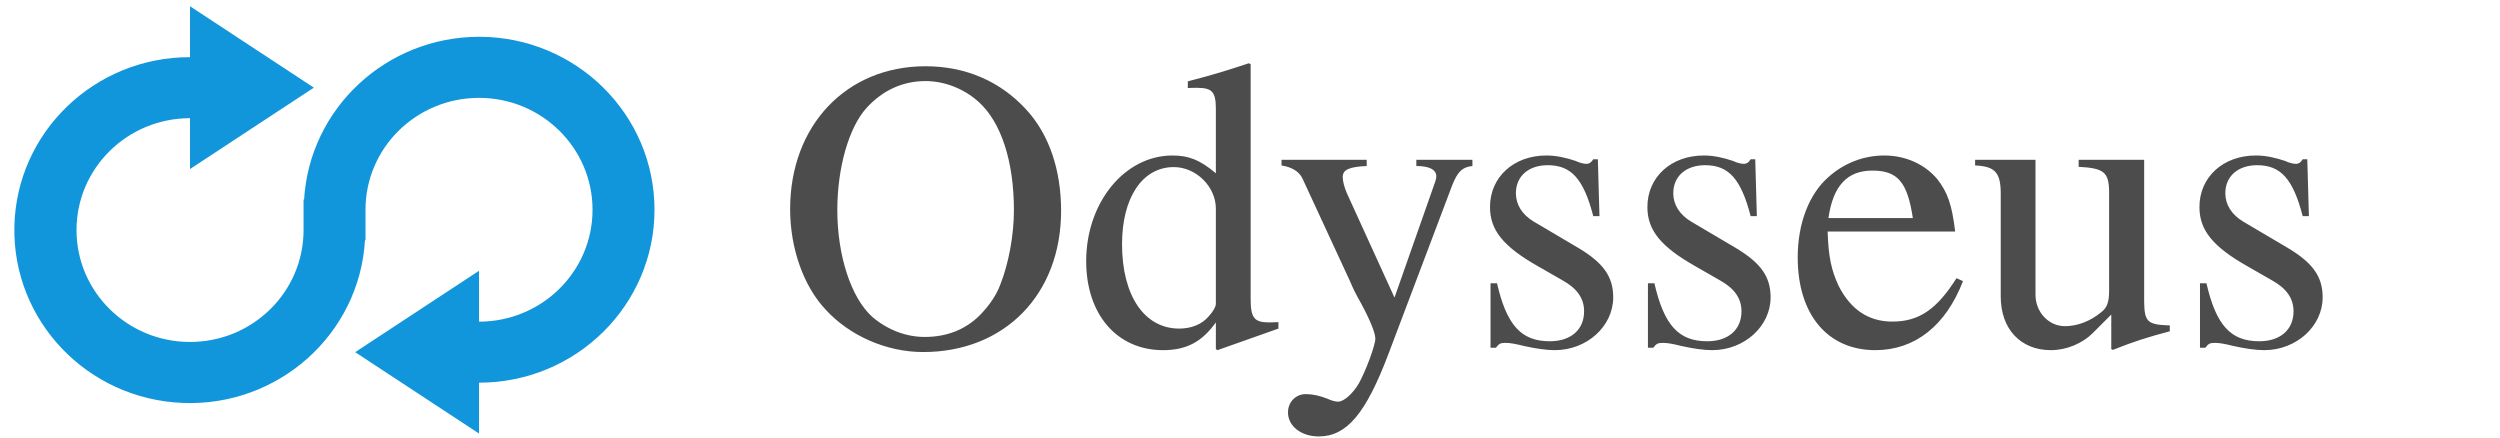
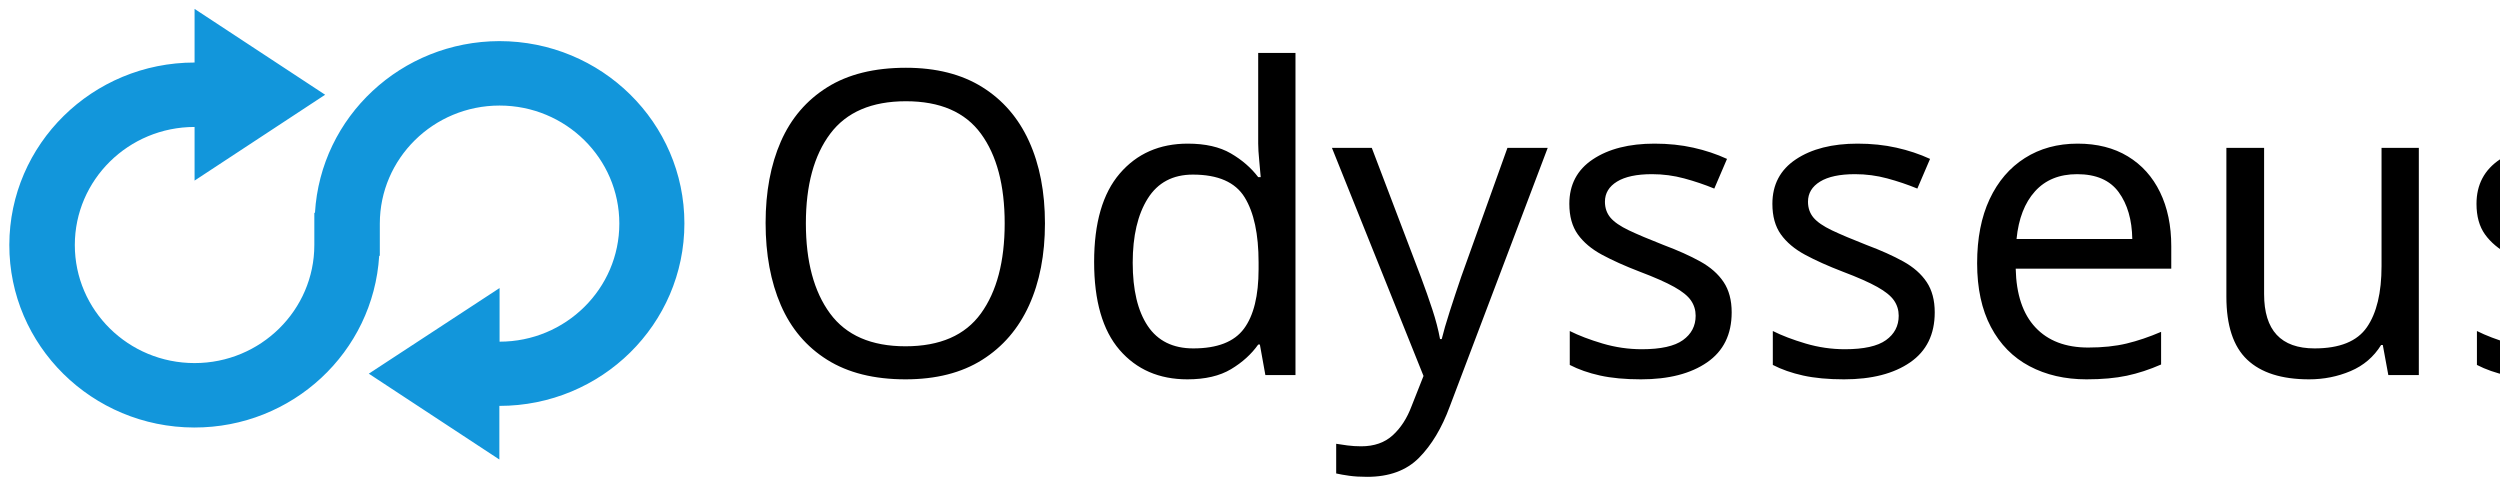
- <svg xmlns="http://www.w3.org/2000/svg" width="1468" height="257">
+ <svg xmlns="http://www.w3.org/2000/svg" version="1.1" id="图层_1" x="0px" y="0px" viewBox="0 0 1179.5 225.8" style="enable-background:new 0 0 1179.5 225.8;" xml:space="preserve">
+   <style type="text/css">
+ 	.st0{fill:none;}
+ 	.st1{fill:#1296DB;}
+ 	.st2{font-family:'STCaiyun';}
+ 	.st3{font-size:200px;}
+ </style>
  <g>
-     <rect fill="none" id="canvas_background" height="259" width="1470" y="-1" x="-1" />
+     <rect id="canvas_background" x="-1" y="-1" class="st0" width="1470" height="259" />
  </g>
  <g>
-     <text font-weight="normal" font-style="normal" stroke="null" transform="matrix(10.13255,0,0,10.13255,-4357.227,-872.6732) " xml:space="preserve" text-anchor="start" font-family="Georgia, Times, 'Times New Roman', serif" font-size="24" id="svg_7" y="106.183" x="475" stroke-opacity="null" stroke-width="0" fill="#4c4c4c">Odysseus</text>
-     <defs>
-       <style type="text/css" />
-     </defs>
-     <defs>
-       <style type="text/css" />
-     </defs>
-     <g stroke="null" id="svg_17">
-       <path stroke="null" id="svg_16" fill="#1296db" d="m281.273,21.6a103.074,101.594 0 0 0 -102.713,95.58l-0.31,0l0,17.923a66.659,65.701 0 1 1 -66.671,-65.705l0,29.859l72.729,-47.79l-72.729,-47.79l0,29.886a103.039,101.559 0 1 0 102.744,107.527l0.299,0l0,-17.927a66.659,65.701 0 1 1 66.659,65.709l0,-29.874l-72.718,47.79l72.718,47.79l0,-29.871a103.039,101.559 0 0 0 0,-203.118" />
+     <g id="svg_17">
+       <path id="svg_16" class="st1" d="M235.6,19.4c-46.2,0.1-84.3,35.6-87,81h-0.3v15.2c0,30.7-25.3,55.7-56.5,55.7    s-56.5-24.9-56.5-55.7c0-30.7,25.3-55.7,56.5-55.7v25.3l61.6-40.5L91.8,4.2v25.3C43.6,29.5,4.5,68,4.4,115.5s39,86.1,87.2,86.2    c46.3,0.1,84.5-35.5,87.3-81h0.3v-15.2c0-30.7,25.3-55.7,56.5-55.7s56.5,24.9,56.5,55.7c0,30.7-25.3,55.7-56.5,55.7v-25.3    L174,176.3l61.6,40.5v-25.3c48.2,0,87.3-38.5,87.3-86.1C322.9,57.9,283.8,19.4,235.6,19.4" />
    </g>
+     <text transform="matrix(1 0 0 1 349.0086 176.9707)" class="st2 st3">Odysseus</text>
  </g>
</svg>
